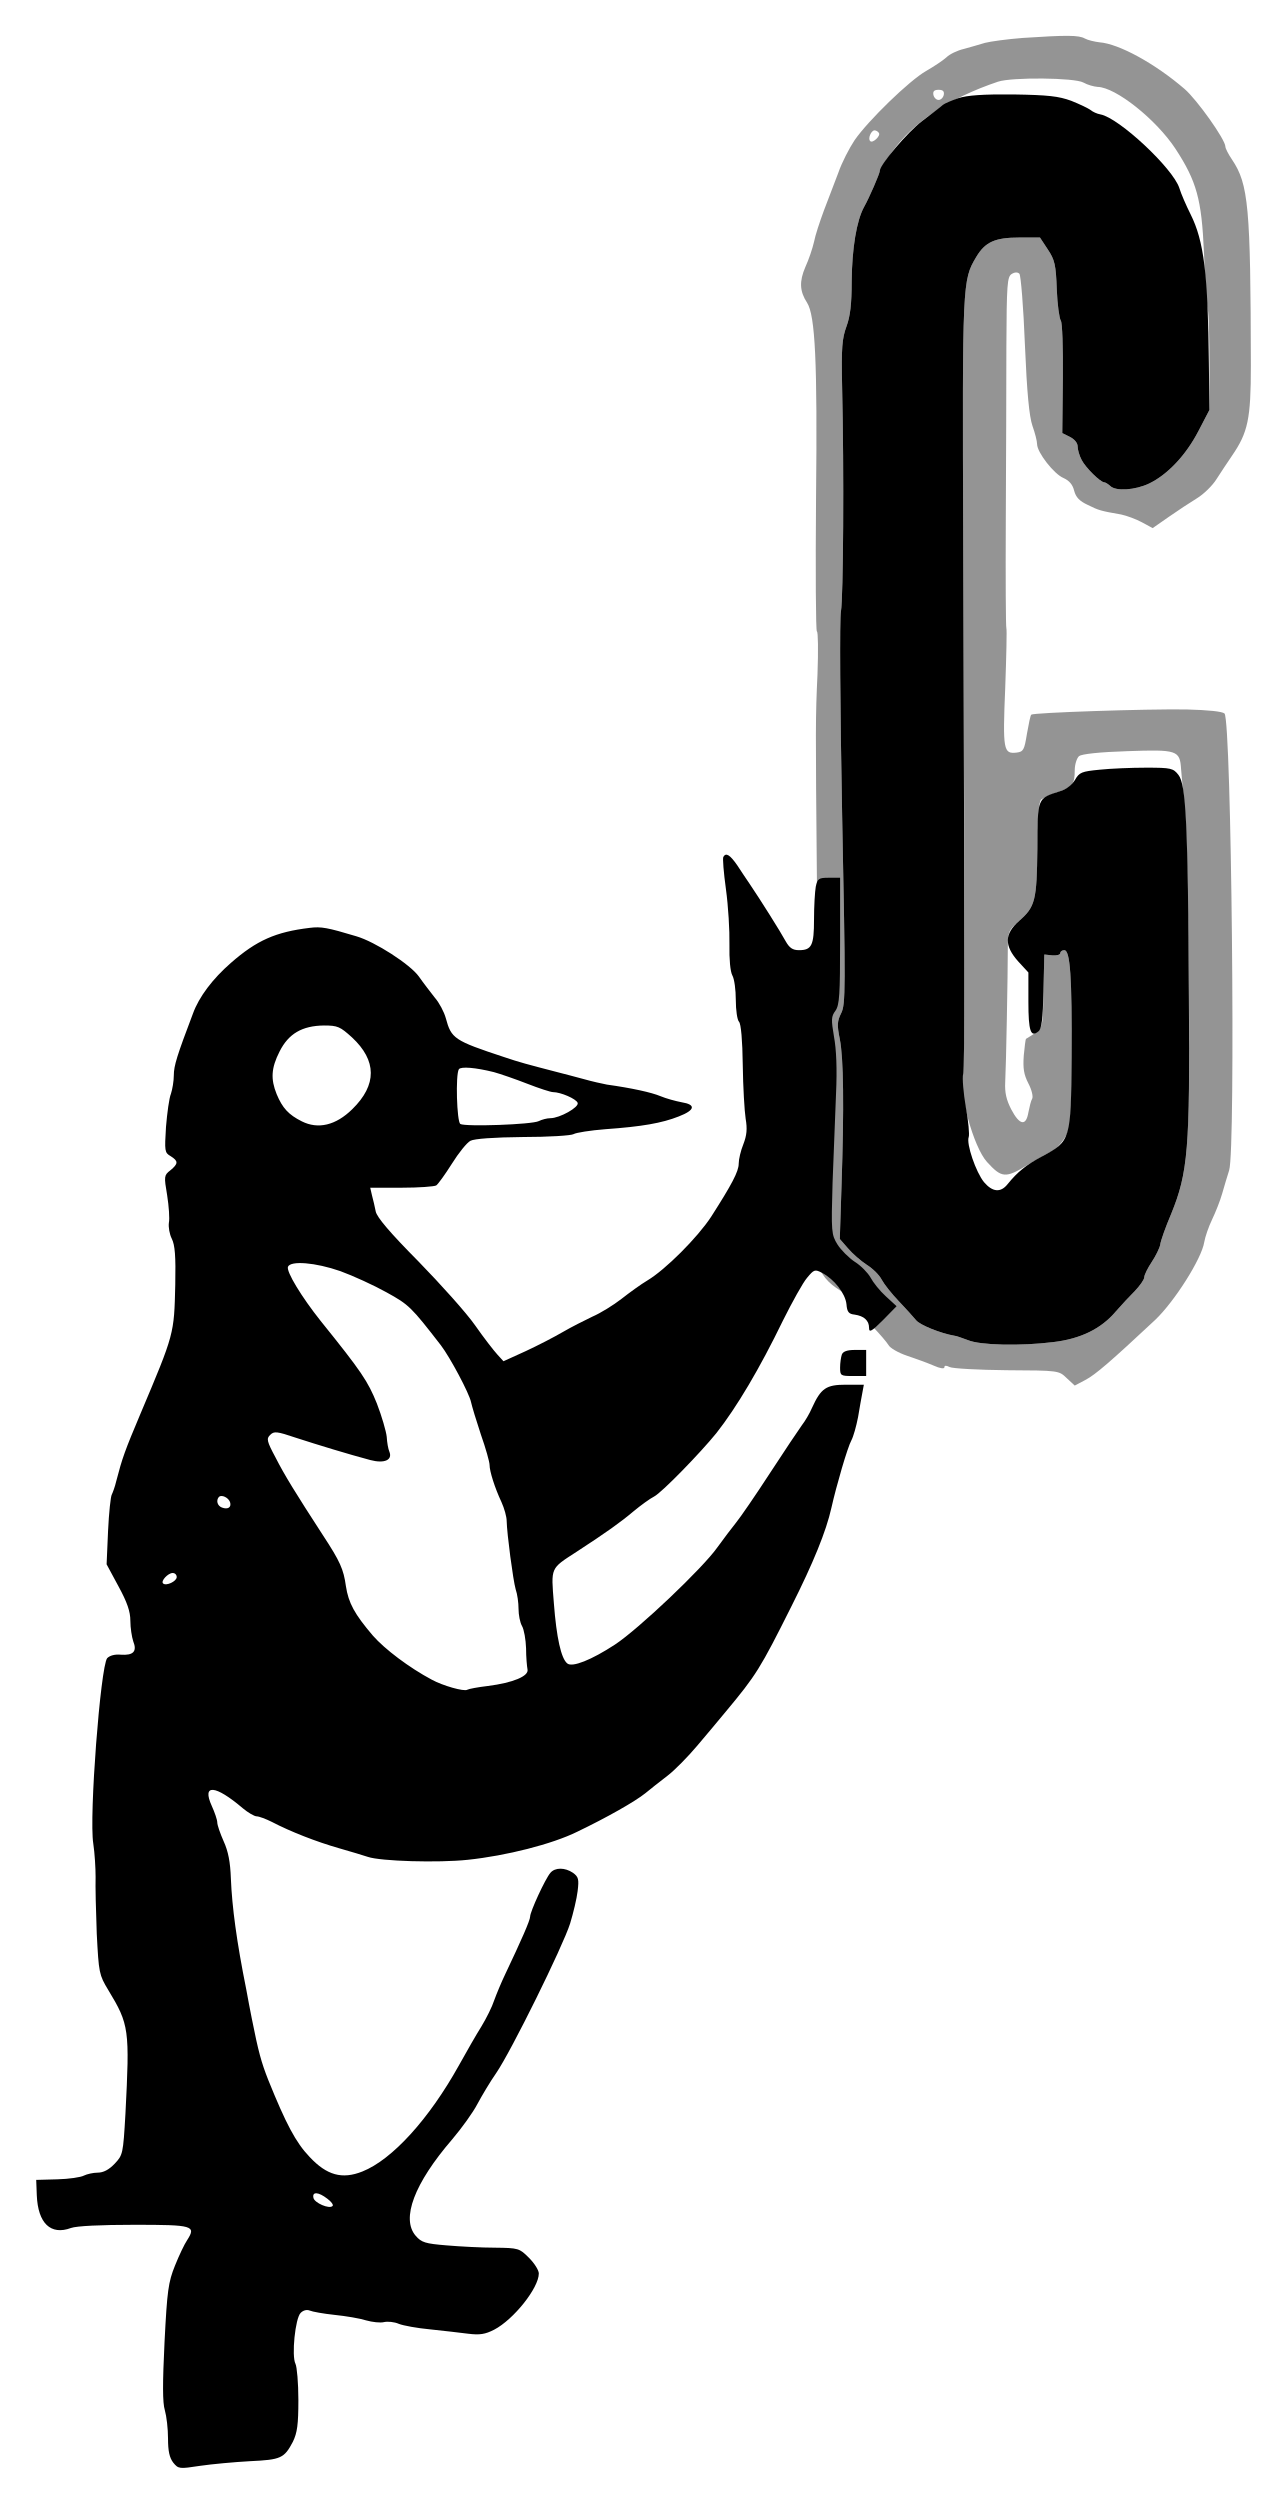
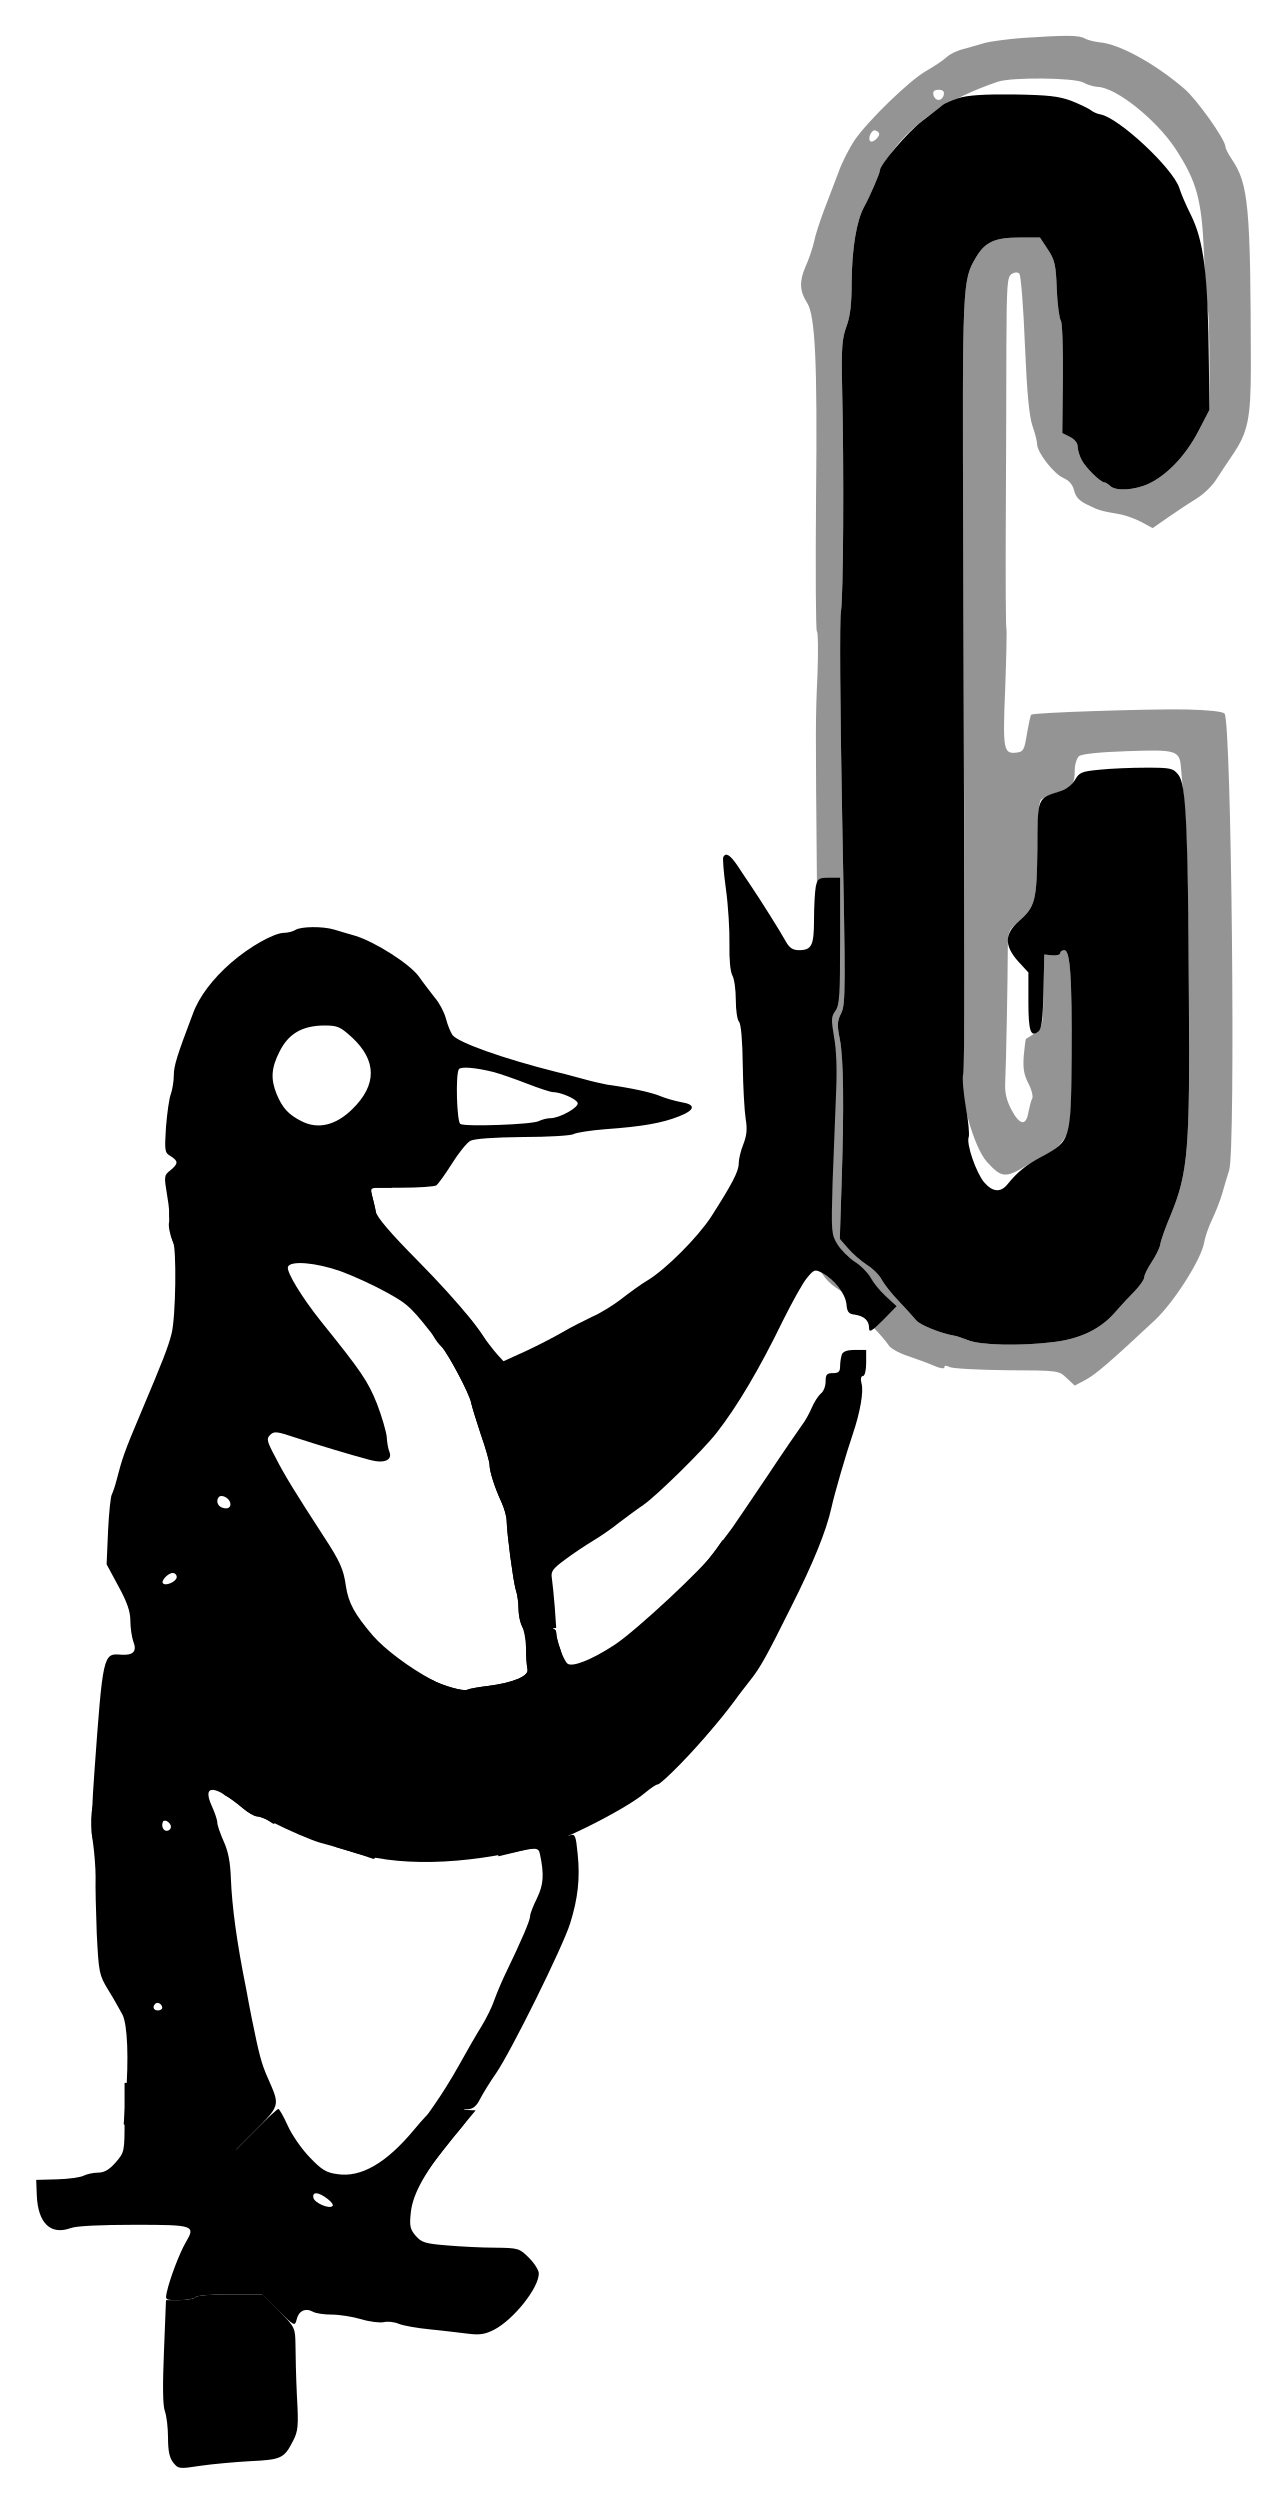
<svg xmlns="http://www.w3.org/2000/svg" viewBox="190 56 444 863" role="img" aria-label="Refrigeração Garrido — símbolo">
  <g id="letra-g" transform="translate(0,950) scale(0.1,-0.1)" fill="currentColor">
    <path d="M5208 8601 c-23 -8 -47 -18 -53 -23 -5 -5 -38 -30 -72 -56 -50 -38 -146 -151 -146 -172 0 -9 -37 -94 -54 -124 -26 -47 -42 -143 -43 -258 0 -78 -5 -120 -18 -155 -15 -41 -18 -72 -15 -208 7 -296 4 -730 -4 -775 -5 -25 -3 -330 4 -700 12 -606 12 -657 -3 -687 -14 -28 -15 -41 -5 -90 13 -66 15 -234 6 -504 l-6 -186 28 -32 c15 -18 45 -44 65 -57 21 -13 44 -36 52 -52 8 -15 34 -48 58 -73 23 -24 50 -54 60 -66 13 -17 86 -46 133 -54 6 0 26 -8 46 -15 42 -18 182 -21 294 -7 95 11 166 46 216 105 19 22 49 54 67 72 17 18 32 39 32 47 0 8 12 32 26 53 14 21 27 48 29 59 1 12 18 60 38 107 58 142 65 225 61 750 -3 597 -10 732 -36 765 -18 23 -25 25 -111 25 -51 0 -123 -3 -161 -7 -62 -6 -70 -9 -85 -35 -9 -16 -30 -33 -51 -39 -80 -26 -78 -20 -79 -198 -2 -179 -7 -201 -63 -250 -51 -45 -52 -85 -3 -140 l35 -38 0 -101 c0 -102 8 -125 35 -102 11 9 15 44 17 138 l3 127 28 -3 c15 -1 27 2 27 8 0 5 6 10 14 10 20 0 27 -90 25 -370 -2 -286 -3 -289 -102 -342 -56 -30 -85 -54 -119 -96 -24 -30 -52 -27 -81 7 -28 34 -62 133 -53 156 3 8 -1 55 -10 103 -8 48 -13 100 -9 116 5 30 5 325 0 1831 -3 904 -3 907 45 988 31 52 65 67 149 67 l71 0 27 -41 c24 -36 28 -53 31 -138 2 -53 9 -101 14 -108 5 -7 8 -91 7 -200 l-2 -188 26 -13 c16 -8 27 -21 27 -33 0 -11 6 -32 14 -47 14 -27 65 -77 78 -77 4 0 13 -6 20 -12 19 -20 87 -15 135 8 64 31 127 98 170 181 l38 73 -2 160 c-3 310 -17 423 -63 515 -15 30 -33 71 -39 91 -22 68 -208 242 -272 254 -12 2 -27 9 -34 15 -8 6 -37 20 -67 32 -44 16 -79 20 -200 22 -104 1 -160 -3 -190 -13z" />
  </g>
  <g id="contorno-g" transform="translate(0,950) scale(0.1,-0.1)" fill="currentColor" opacity=".42">
    <path d="M5430 8809 c-52 -4 -111 -12 -130 -17 -19 -6 -52 -15 -73 -21 -22 -5 -49 -18 -60 -29 -12 -11 -44 -32 -70 -47 -58 -33 -200 -171 -247 -239 -18 -27 -44 -77 -56 -112 -13 -35 -36 -94 -50 -131 -14 -38 -30 -86 -34 -108 -5 -22 -18 -61 -30 -87 -21 -49 -20 -83 6 -123 28 -44 36 -202 31 -671 -2 -255 -1 -464 3 -464 4 0 5 -66 2 -147 -7 -153 -7 -171 -2 -715 2 -296 1 -330 -15 -354 -15 -23 -16 -45 -12 -163 3 -75 10 -158 15 -186 6 -29 6 -60 1 -73 -5 -13 -9 -125 -9 -250 0 -281 14 -333 102 -388 20 -13 44 -36 52 -52 8 -15 34 -48 59 -72 24 -25 48 -53 54 -63 5 -10 34 -27 64 -37 30 -10 71 -25 92 -34 22 -10 37 -12 37 -6 0 7 6 7 18 1 9 -5 98 -10 197 -11 180 -1 180 -1 207 -27 l28 -26 36 19 c35 18 89 65 242 208 67 64 160 211 169 268 3 18 15 53 27 78 12 25 28 65 35 90 7 25 18 61 24 80 23 69 8 1554 -16 1577 -8 7 -55 12 -132 14 -141 2 -528 -11 -535 -18 -3 -2 -9 -32 -15 -66 -9 -56 -12 -62 -36 -65 -45 -5 -48 8 -39 223 4 110 6 203 4 206 -2 4 -3 170 -2 370 1 200 2 471 2 603 1 215 3 240 18 250 11 7 21 7 27 1 5 -6 14 -116 19 -245 7 -167 15 -248 26 -280 9 -25 16 -53 16 -63 0 -29 59 -104 91 -117 20 -9 32 -23 37 -44 6 -23 19 -36 47 -49 38 -19 46 -21 115 -33 19 -4 52 -16 72 -27 l37 -20 56 39 c30 21 74 50 97 64 23 14 54 44 68 67 14 22 38 58 53 80 55 80 65 127 65 311 -1 549 -8 626 -65 711 -13 19 -23 39 -23 45 0 24 -98 162 -141 199 -101 87 -226 156 -294 161 -16 2 -39 7 -50 13 -21 12 -63 12 -215 2z m210 -154 c14 -8 36 -14 49 -15 62 -1 202 -112 269 -214 73 -112 90 -174 98 -356 3 -85 9 -173 13 -195 4 -22 6 -110 6 -195 l0 -155 -38 -73 c-43 -83 -106 -150 -170 -181 -48 -23 -116 -28 -135 -8 -7 6 -16 12 -20 12 -13 0 -64 50 -78 77 -8 15 -14 36 -14 47 0 12 -11 25 -27 33 l-26 13 2 188 c1 109 -2 193 -7 200 -5 7 -12 55 -14 108 -3 85 -7 102 -31 138 l-27 41 -71 0 c-84 0 -118 -15 -149 -67 -48 -81 -48 -84 -45 -988 6 -1523 5 -1805 -1 -1830 -16 -64 36 -254 83 -306 51 -56 64 -57 141 -10 37 22 74 43 84 46 9 4 27 23 41 43 24 37 24 40 26 282 2 280 -5 370 -25 370 -8 0 -14 -5 -14 -10 0 -6 -12 -9 -27 -8 l-28 3 -3 -127 c-3 -139 2 -125 -60 -164 -2 -1 -5 -27 -8 -58 -3 -44 0 -65 16 -96 12 -23 17 -46 13 -53 -4 -6 -9 -27 -13 -47 -8 -48 -30 -45 -59 10 -17 33 -23 58 -21 95 3 53 9 372 9 466 0 52 3 58 38 89 57 50 62 72 64 250 1 112 5 162 13 170 7 5 32 17 56 25 52 18 60 28 60 76 0 20 7 42 15 49 9 7 70 14 167 17 171 6 181 3 185 -61 1 -17 7 -78 13 -136 5 -58 12 -330 14 -605 4 -575 -2 -650 -61 -795 -20 -47 -37 -95 -38 -107 -2 -11 -15 -38 -29 -59 -14 -21 -26 -45 -26 -53 0 -8 -15 -29 -32 -47 -18 -18 -48 -50 -67 -72 -50 -59 -121 -94 -216 -105 -112 -14 -252 -11 -294 7 -20 7 -40 15 -46 15 -47 8 -120 37 -133 54 -10 12 -37 42 -60 66 -24 25 -50 58 -58 73 -8 16 -31 39 -52 52 -20 13 -50 39 -65 57 l-28 32 6 186 c9 270 7 438 -6 504 -10 49 -9 62 5 90 15 30 15 81 3 687 -7 370 -9 675 -4 700 8 45 11 479 4 775 -3 136 0 167 15 208 13 35 18 77 18 155 1 115 17 211 43 258 17 30 54 115 54 124 0 3 19 32 42 65 73 103 197 186 366 243 48 16 265 14 295 -3z m-482 -42 c-2 -10 -10 -18 -18 -18 -8 0 -16 8 -18 18 -2 12 3 17 18 17 15 0 20 -5 18 -17z m-224 -132 c7 -10 -22 -37 -30 -28 -9 8 3 37 15 37 5 0 12 -4 15 -9z" />
  </g>
  <g id="pinguim" transform="translate(0,950) scale(0.1,-0.1)" fill="currentColor">
-     <path d="M4397 5982 c-3 -4 1 -54 9 -112 8 -58 13 -143 12 -190 -1 -52 3 -94 10 -107 7 -12 12 -50 12 -85 0 -35 5 -69 11 -75 7 -7 12 -65 13 -149 1 -77 6 -160 10 -186 6 -35 4 -57 -8 -88 -9 -22 -16 -52 -16 -67 0 -27 -24 -72 -95 -183 -47 -72 -158 -183 -220 -220 -22 -13 -62 -42 -90 -64 -27 -21 -72 -49 -100 -61 -27 -13 -73 -36 -102 -53 -29 -17 -87 -47 -128 -66 l-77 -35 -21 23 c-12 13 -47 58 -77 101 -30 43 -119 142 -196 221 -98 99 -143 152 -147 172 -3 16 -9 41 -13 56 l-6 26 108 0 c60 0 114 4 120 8 6 4 30 37 54 75 23 37 52 73 64 79 13 7 80 12 181 13 88 0 167 5 175 10 8 5 58 13 110 17 126 9 195 21 253 44 57 22 60 41 10 49 -21 4 -54 13 -73 21 -31 13 -99 28 -185 40 -16 3 -52 11 -80 19 -27 7 -70 19 -95 25 -100 26 -127 33 -180 51 -173 57 -182 64 -201 134 -6 22 -23 54 -38 71 -14 18 -39 50 -55 73 -30 42 -151 120 -216 139 -100 30 -121 34 -161 29 -117 -14 -183 -43 -272 -121 -63 -55 -110 -117 -131 -175 -55 -145 -66 -180 -66 -213 0 -20 -5 -49 -10 -64 -6 -14 -13 -66 -17 -114 -5 -83 -5 -89 16 -101 27 -17 27 -26 -1 -49 -22 -17 -22 -21 -11 -86 6 -38 9 -81 6 -95 -2 -15 2 -39 10 -55 11 -22 14 -60 12 -159 -4 -171 -3 -168 -120 -445 -54 -128 -63 -153 -84 -234 -4 -18 -12 -39 -15 -45 -4 -6 -10 -63 -13 -126 l-5 -115 41 -76 c30 -55 41 -87 41 -119 0 -24 5 -56 10 -71 14 -35 0 -49 -43 -46 -21 2 -38 -3 -47 -12 -23 -29 -63 -547 -48 -640 5 -33 8 -85 8 -115 -1 -31 1 -119 4 -196 7 -136 8 -142 40 -195 72 -119 74 -135 59 -427 -8 -139 -9 -142 -37 -172 -20 -21 -39 -31 -59 -31 -15 0 -37 -5 -47 -10 -11 -6 -52 -12 -92 -13 l-73 -2 2 -53 c4 -97 48 -139 118 -113 19 7 103 11 219 11 203 0 214 -3 182 -53 -9 -13 -28 -53 -42 -88 -23 -57 -27 -86 -36 -263 -7 -144 -7 -210 1 -236 6 -21 11 -64 11 -98 0 -43 5 -66 18 -83 18 -22 21 -22 93 -11 41 6 118 13 172 16 107 5 118 10 148 67 15 31 19 59 19 144 0 59 -5 115 -10 125 -14 27 -1 158 18 176 9 9 21 12 31 8 9 -4 48 -11 86 -15 39 -4 87 -12 109 -19 21 -6 49 -9 61 -6 13 3 36 1 52 -6 15 -6 64 -15 108 -19 44 -5 103 -11 131 -15 40 -5 59 -2 90 14 67 35 154 144 154 194 0 11 -15 35 -34 54 -33 33 -36 34 -117 35 -46 0 -122 4 -168 8 -73 6 -86 10 -106 33 -51 59 -5 181 126 333 33 39 72 93 87 122 15 28 44 77 65 107 52 76 230 437 255 516 11 36 23 86 26 112 5 41 3 49 -16 63 -28 19 -62 19 -78 0 -18 -21 -70 -134 -70 -151 0 -13 -30 -81 -86 -199 -13 -27 -30 -68 -38 -90 -7 -22 -27 -62 -44 -90 -17 -27 -52 -88 -78 -135 -103 -185 -230 -325 -333 -366 -70 -28 -123 -13 -182 50 -48 50 -82 115 -143 266 -24 61 -34 97 -57 213 -5 26 -14 71 -19 100 -33 164 -49 284 -53 382 -2 57 -9 94 -25 129 -12 27 -22 56 -22 65 0 9 -9 35 -19 57 -35 77 12 73 107 -8 18 -15 40 -28 48 -28 8 0 32 -9 52 -19 65 -34 155 -69 232 -91 41 -12 86 -25 100 -30 44 -15 242 -21 345 -10 133 14 291 54 378 97 102 49 199 104 235 133 17 14 51 41 76 60 25 19 71 66 103 104 32 38 76 90 98 117 105 126 119 148 227 364 75 149 120 259 138 340 17 76 56 210 69 233 7 13 17 49 23 80 5 31 12 69 15 85 l5 27 -62 0 c-68 0 -86 -12 -117 -80 -8 -19 -24 -46 -35 -60 -10 -14 -60 -88 -110 -165 -50 -77 -103 -154 -117 -171 -14 -17 -43 -56 -65 -86 -50 -71 -271 -281 -353 -335 -81 -53 -148 -80 -165 -65 -21 17 -37 89 -46 207 -10 126 -13 119 78 178 103 67 152 102 197 140 24 20 57 44 71 51 27 14 160 151 215 219 70 89 149 222 230 389 32 64 69 131 83 147 24 29 27 30 52 17 42 -22 80 -71 84 -108 2 -27 8 -34 28 -36 33 -5 50 -20 50 -46 0 -17 8 -13 48 27 l47 48 -37 34 c-21 19 -44 48 -53 65 -9 16 -33 41 -54 54 -21 14 -48 41 -60 60 -21 34 -22 43 -17 213 4 98 9 237 12 308 4 85 1 153 -7 196 -10 59 -10 70 5 90 14 20 16 56 16 241 l0 218 -39 0 c-35 0 -39 -3 -45 -31 -3 -17 -6 -68 -6 -113 0 -90 -8 -106 -52 -106 -22 0 -33 8 -46 31 -16 30 -89 146 -125 199 -10 14 -28 42 -42 63 -25 36 -39 45 -48 29z m-1282 -623 c86 -80 87 -164 1 -248 -57 -56 -118 -70 -174 -42 -46 23 -67 46 -87 94 -21 52 -19 90 10 147 31 62 78 89 153 90 48 0 56 -4 97 -41z m490 -120 c22 -6 74 -24 115 -40 41 -16 81 -29 89 -29 26 0 80 -23 85 -37 6 -15 -62 -53 -94 -53 -12 0 -30 -5 -40 -10 -23 -12 -253 -20 -271 -10 -12 8 -17 170 -5 189 7 10 57 6 121 -10z m-530 -687 c44 -16 116 -49 159 -73 78 -43 85 -50 188 -183 32 -42 98 -166 104 -196 3 -14 18 -64 34 -112 17 -48 30 -95 30 -105 0 -22 18 -79 41 -128 10 -22 18 -51 18 -65 1 -45 22 -204 31 -236 6 -17 10 -47 10 -68 0 -20 5 -47 12 -59 7 -12 13 -47 14 -77 0 -30 3 -63 5 -73 5 -23 -50 -46 -137 -57 -34 -4 -66 -10 -71 -13 -11 -7 -85 14 -123 35 -77 41 -162 105 -203 152 -63 74 -84 112 -93 171 -8 58 -20 85 -79 175 -96 148 -133 208 -164 269 -30 56 -32 65 -18 78 13 13 23 12 88 -10 77 -25 182 -57 257 -77 49 -13 78 0 66 29 -4 9 -8 32 -9 51 -2 19 -17 71 -34 115 -31 77 -53 110 -194 285 -66 83 -119 170 -113 187 9 22 95 15 181 -15z m-381 -797 c6 -18 -7 -27 -28 -19 -16 6 -21 25 -10 37 9 8 32 -2 38 -18z m-184 -259 c0 -15 -37 -32 -47 -22 -9 8 17 36 33 36 8 0 14 -6 14 -14z m520 -2146 c14 -10 22 -22 18 -25 -11 -12 -63 11 -66 28 -5 22 17 21 48 -3z M4806 4264 c-3 -9 -6 -29 -6 -45 0 -28 2 -29 45 -29 l45 0 0 45 0 45 -39 0 c-26 0 -41 -5 -45 -16z" />
+     <path d="M2575 1010 c-3 -5 -28 -10 -54 -10 l-48 0 -7 -177 c-5 -119 -4 -187     3 -206 6 -16 11 -57 11 -92 0 -46 5 -69 18 -86 18 -22 21 -22 93 -11 41 6 118     13 172 16 108 5 118 10 148 69 18 34 20 52 14 155 -3 64 -5 144 -5 177 -1 59     -1 61 -57 118 l-57 57 -113 0 c-64 0 -114 -4 -118 -10z" />
+     <path d="M3720 2740 c-8 -6 -34 -15 -57 -21 l-43 -11 0 -88 0 -88 38 9 c93 23     101 23 106 -2 15 -71 12 -105 -10 -151 -13 -26 -24 -54 -24 -62 0 -15 -28 -81     -86 -201 -13 -27 -30 -68 -38 -90 -7 -22 -27 -62 -44 -90 -17 -27 -52 -88 -78     -135 -26 -47 -64 -107 -84 -135 -20 -27 -57 -86 -83 -130 l-46 -79 41 -28 41     -27 26 39 c14 21 54 72 87 113 54 64 59 75 45 85 -14 9 -13 11 6 11 16 1 29     12 40 35 10 19 35 60 56 90 52 76 230 436 255 516 27 86 35 157 26 241 -6 62     -9 69 -25 64 -17 -6 -19 0 -19 69 l0 76 -57 0 c-32 0 -65 -5 -73 -10z" />
+     <path d="M2330 1630 c0 -119 0 -119 -31 -155 -22 -25 -39 -35 -61 -35 -16 0     -38 -5 -48 -10 -11 -6 -52 -12 -92 -13 l-73 -2 2 -53 c4 -97 48 -139 118 -113     19 7 103 11 219 11 207 0 212 -2 177 -61 -21 -36 -55 -125 -65 -171 -6 -28 -6     -28 43 -28 27 0 53 5 56 10 4 6 54 10 118 10 l111 0 57 -56 c55 -54 57 -55 63     -31 7 30 30 41 56 27 10 -6 40 -10 65 -10 26 0 72 -7 102 -16 30 -9 65 -13 78     -10 13 3 36 1 52 -6 15 -6 64 -15 108 -19 44 -5 103 -11 131 -15 40 -5 59 -2     90 14 67 35 154 144 154 194 0 11 -15 35 -34 54 -33 33 -36 34 -117 35 -46 0     -122 4 -168 8 -73 6 -86 10 -106 33 -19 22 -22 34 -17 79 6 66 52 148 153 269     l71 85 -67 3 c-38 2 -74 1 -81 -2 -7 -2 -36 -33 -64 -67 -96 -116 -184 -167     -266 -154 -38 5 -54 15 -95 58 -28 29 -62 78 -76 110 -14 31 -29 57 -32 57 -4     0 -38 -32 -76 -70 l-70 -70 -115 115 -115 115 -78 0 -77 0 0 -120z m700 -280     c14 -10 22 -22 18 -25 -11 -12 -63 11 -66 28 -5 22 17 21 48 -3z" />
+     <path d="M2392 2867 c-34 -34 -62 -68 -62 -75 0 -6 -6 -12 -13 -12 -8 0 -24     -11 -37 -25 -13 -14 -31 -25 -40 -25 -24 0 -32 -69 -19 -151 5 -34 9 -88 9     -118 -1 -31 1 -119 4 -196 7 -136 8 -142 40 -195 19 -30 40 -69 49 -85 17 -35     22 -149 11 -289 l-7 -88 129 -129 c125 -125 130 -129 171 -129 l43 0 0 63 0     62 95 95 c105 105 103 97 59 198 -22 49 -30 82 -55 205 -5 26 -14 71 -19 100     -33 164 -49 284 -53 382 -2 57 -9 94 -25 129 -12 27 -22 56 -22 65 0 9 -9 35     -19 57 -35 77 12 73 107 -8 18 -15 41 -28 50 -28 10 0 28 -7 40 -16 22 -15 23     -15 16 13 -4 15 -13 43 -20 62 -8 19 -14 69 -14 117 l0 84 -178 0 -178 0 -62     -63z m98 -233 c0 -8 -7 -14 -15 -14 -8 0 -15 9 -15 20 0 13 5 18 15 14 8 -4     15 -12 15 -20z m-30 -625 c0 -5 -7 -9 -15 -9 -15 0 -20 12 -9 23 8 8 24 -1 24     -14z" />
+     <path d="M4806 4264 c-3 -9 -6 -27 -6 -40 0 -19 -5 -24 -25 -24 -21 0 -25 -5     -25 -29 0 -16 -7 -35 -17 -42 -9 -8 -23 -30 -31 -49 -8 -19 -23 -46 -34 -60     -10 -14 -64 -92 -119 -175 -55 -82 -110 -163 -122 -180 -86 -115 -107 -142     -126 -159 -21 -19 -21 -26 -21 -308 0 -241 2 -288 14 -288 12 0 80 76 142 159     11 16 36 48 54 71 34 43 54 78 142 255 75 149 120 259 138 340 10 47 52 191     74 255 25 74 38 146 30 174 -4 16 -2 26 5 26 6 0 11 19 11 45 l0 45 -39 0     c-26 0 -41 -5 -45 -16z" />
+     <path d="M4368 3585 c-39 -57 -270 -272 -345 -322 -82 -54 -150 -80 -165 -65     -14 14 -38 80 -38 105 0 14 -9 17 -45 17 l-45 0 0 -380 c0 -209 3 -380 8 -380     55 1 318 130 391 193 18 15 36 27 41 27 13 0 136 126 185 190 l45 59 -2 298     -3 298 -27 -40z" />
+     <path d="M3722 3303 c-7 -19 -8 -95 -1 -126 5 -23 -50 -46 -137 -57 -34 -4     -66 -10 -71 -13 -11 -7 -91 15 -119 33 -17 10 -37 -7 -176 -147 l-158 -158 0     -136 0 -135 73 -22 c168 -49 410 -37 665 35 l52 14 0 307 c-1 241 -4 316 -15     347 -8 22 -15 48 -15 58 0 14 -9 17 -45 17 -34 0 -47 -4 -53 -17z" />
+     <path d="M4397 5982 c-3 -4 1 -54 9 -112 8 -58 13 -143 12 -190 -1 -52 3 -94     10 -107 7 -12 12 -50 12 -85 0 -35 5 -69 11 -75 7 -7 12 -65 13 -149 1 -77 6     -160 10 -186 6 -35 4 -57 -8 -88 -9 -22 -16 -52 -16 -67 0 -27 -24 -72 -95     -183 -47 -72 -158 -183 -220 -220 -22 -13 -62 -42 -90 -64 -27 -21 -72 -49     -100 -61 -27 -13 -73 -36 -102 -53 -29 -17 -87 -47 -128 -66 l-77 -35 -21 23     c-12 13 -44 55 -72 94 -32 45 -57 71 -70 71 -10 1 -36 -15 -57 -36 -35 -34     -36 -37 -23 -63 7 -14 21 -32 30 -40 19 -16 98 -166 102 -195 2 -11 17 -59 33     -107 17 -48 30 -95 30 -105 0 -22 18 -79 41 -128 10 -22 18 -51 18 -65 1 -45     22 -204 31 -236 6 -17 10 -48 10 -70 1 -44 23 -94 34 -75 4 6 27 11 52 11 l44     0 -5 73 c-3 39 -8 84 -10 99 -4 24 3 33 48 66 28 21 72 50 97 65 25 15 64 42     86 60 23 17 61 46 85 62 46 32 206 189 252 248 72 92 149 222 230 389 32 64     69 131 83 147 24 29 27 30 52 17 42 -22 80 -71 84 -108 2 -27 8 -34 28 -36 33     -5 50 -20 50 -46 0 -17 8 -13 48 27 l47 48 -37 34 c-21 19 -44 48 -53 65 -9     16 -33 41 -54 54 -21 14 -48 41 -60 60 -21 34 -22 43 -17 213 4 98 9 237 12     308 4 85 1 153 -7 196 -10 59 -10 70 5 90 14 20 16 56 16 241 l0 218 -39 0     c-35 0 -39 -3 -45 -31 -3 -17 -6 -68 -6 -113 0 -90 -8 -106 -52 -106 -22 0     -33 8 -46 31 -16 30 -89 146 -125 199 -10 14 -28 42 -42 63 -25 36 -39 45 -48     29z" />
+     <path d="M2920 5730 c-8 -5 -25 -10 -38 -10 -36 0 -121 -48 -185 -104 -63 -55     -110 -117 -131 -175 -55 -145 -66 -180 -66 -213 0 -20 -5 -49 -10 -64 -6 -14     -13 -66 -17 -114 -5 -83 -5 -89 16 -101 27 -17 27 -26 -1 -49 -22 -17 -22 -20     -11 -87 7 -38 10 -79 7 -91 -4 -12 2 -42 12 -67 l19 -45 215 0 215 0 80 80     c81 80 81 81 100 60 10 -11 31 -20 48 -20 32 0 32 2 11 84 l-6 26 108 0 c60 0     114 4 120 8 6 4 30 37 54 75 23 37 52 73 64 79 13 7 80 12 181 13 88 0 167 5     175 10 8 5 58 13 110 17 126 9 195 21 253 44 57 22 60 41 10 49 -21 4 -54 13     -73 21 -31 13 -99 28 -185 40 -16 3 -52 11 -80 19 -27 7 -69 19 -92 24 -187     47 -341 102 -361 128 -7 10 -17 35 -23 58 -6 22 -23 54 -38 71 -14 18 -39 50     -55 73 -31 43 -151 120 -221 141 -22 6 -54 16 -71 21 -40 12 -115 11 -134 -1z     m195 -371 c86 -80 87 -164 1 -248 -57 -56 -118 -70 -174 -42 -46 23 -67 46     -87 94 -21 52 -19 90 10 147 31 62 78 89 153 90 48 0 56 -4 97 -41z m490 -120     c22 -6 74 -24 115 -40 41 -16 81 -29 89 -29 26 0 80 -23 85 -37 6 -15 -62 -53     -94 -53 -12 0 -30 -5 -40 -10 -23 -12 -253 -20 -271 -10 -12 8 -17 170 -5 189     7 10 57 6 121 -10z" />
+     <path d="M2935 4820 l-100 -100 -115 0 -116 0 -44 45 c-64 65 -78 61 -76 -22     1 -38 7 -77 13 -88 13 -24 10 -262 -5 -320 -12 -46 -28 -88 -107 -275 -55     -130 -63 -153 -83 -231 -5 -20 -13 -42 -16 -48 -4 -6 -10 -63 -13 -126 l-5     -115 41 -76 c30 -55 41 -87 41 -119 0 -24 5 -56 10 -71 14 -35 0 -49 -43 -46     -61 6 -62 -2 -91 -403 -8 -104 -11 -202 -9 -217 l6 -28 90 0 c85 0 93 2 119     27 15 15 28 33 28 40 0 8 4 12 8 9 5 -3 37 24 72 59 49 49 71 65 92 65 18 0     28 -5 28 -15 0 -8 10 -20 23 -26 12 -7 37 -25 55 -40 18 -16 40 -29 48 -29 8     0 32 -9 52 -19 63 -32 136 -63 167 -72 43 -11 157 -46 178 -54 15 -6 17 1 17     81 l0 89 156 156 c153 155 156 157 207 163 114 13 174 25 212 39 l40 15 -2     156 c-2 117 -6 164 -18 186 -8 16 -15 47 -15 69 0 22 -4 50 -9 63 -5 13 -14     77 -21 143 -7 74 -18 135 -29 160 -24 50 -41 105 -41 131 -1 10 -14 57 -30     104 -17 47 -30 93 -30 103 0 10 -11 38 -25 62 -16 26 -22 46 -16 50 18 10 -88     142 -235 291 -98 99 -143 152 -147 172 -3 16 -9 41 -13 56 -6 25 -4 26 32 26     l38 0 -39 40 c-38 39 -40 40 -110 40 l-70 0 -100 -100z m140 -268 c44 -16 116     -49 159 -73 78 -43 85 -50 188 -183 32 -42 98 -166 104 -196 3 -14 18 -64 34     -112 17 -48 30 -95 30 -105 0 -22 18 -79 41 -128 10 -22 18 -51 18 -65 1 -45     22 -204 31 -236 6 -17 10 -47 10 -68 0 -20 5 -47 12 -59 7 -12 13 -47 14 -77     0 -30 3 -63 5 -73 5 -23 -50 -46 -137 -57 -34 -4 -66 -10 -71 -13 -11 -7 -85     14 -123 35 -77 41 -162 105 -203 152 -63 74 -84 112 -93 171 -8 58 -20 85 -79     175 -96 148 -133 208 -164 269 -30 56 -32 65 -18 78 13 13 23 12 88 -10 77     -25 182 -57 257 -77 49 -13 78 0 66 29 -4 9 -8 32 -9 51 -2 19 -17 71 -34 115     -31 77 -53 110 -194 285 -66 83 -119 170 -113 187 9 22 95 15 181 -15z m-381     -797 c6 -18 -7 -27 -28 -19 -16 6 -21 25 -10 37 9 8 32 -2 38 -18z m-184 -259     c0 -15 -37 -32 -47 -22 -9 8 17 36 33 36 8 0 14 -6 14 -14z" />
  </g>
</svg>
